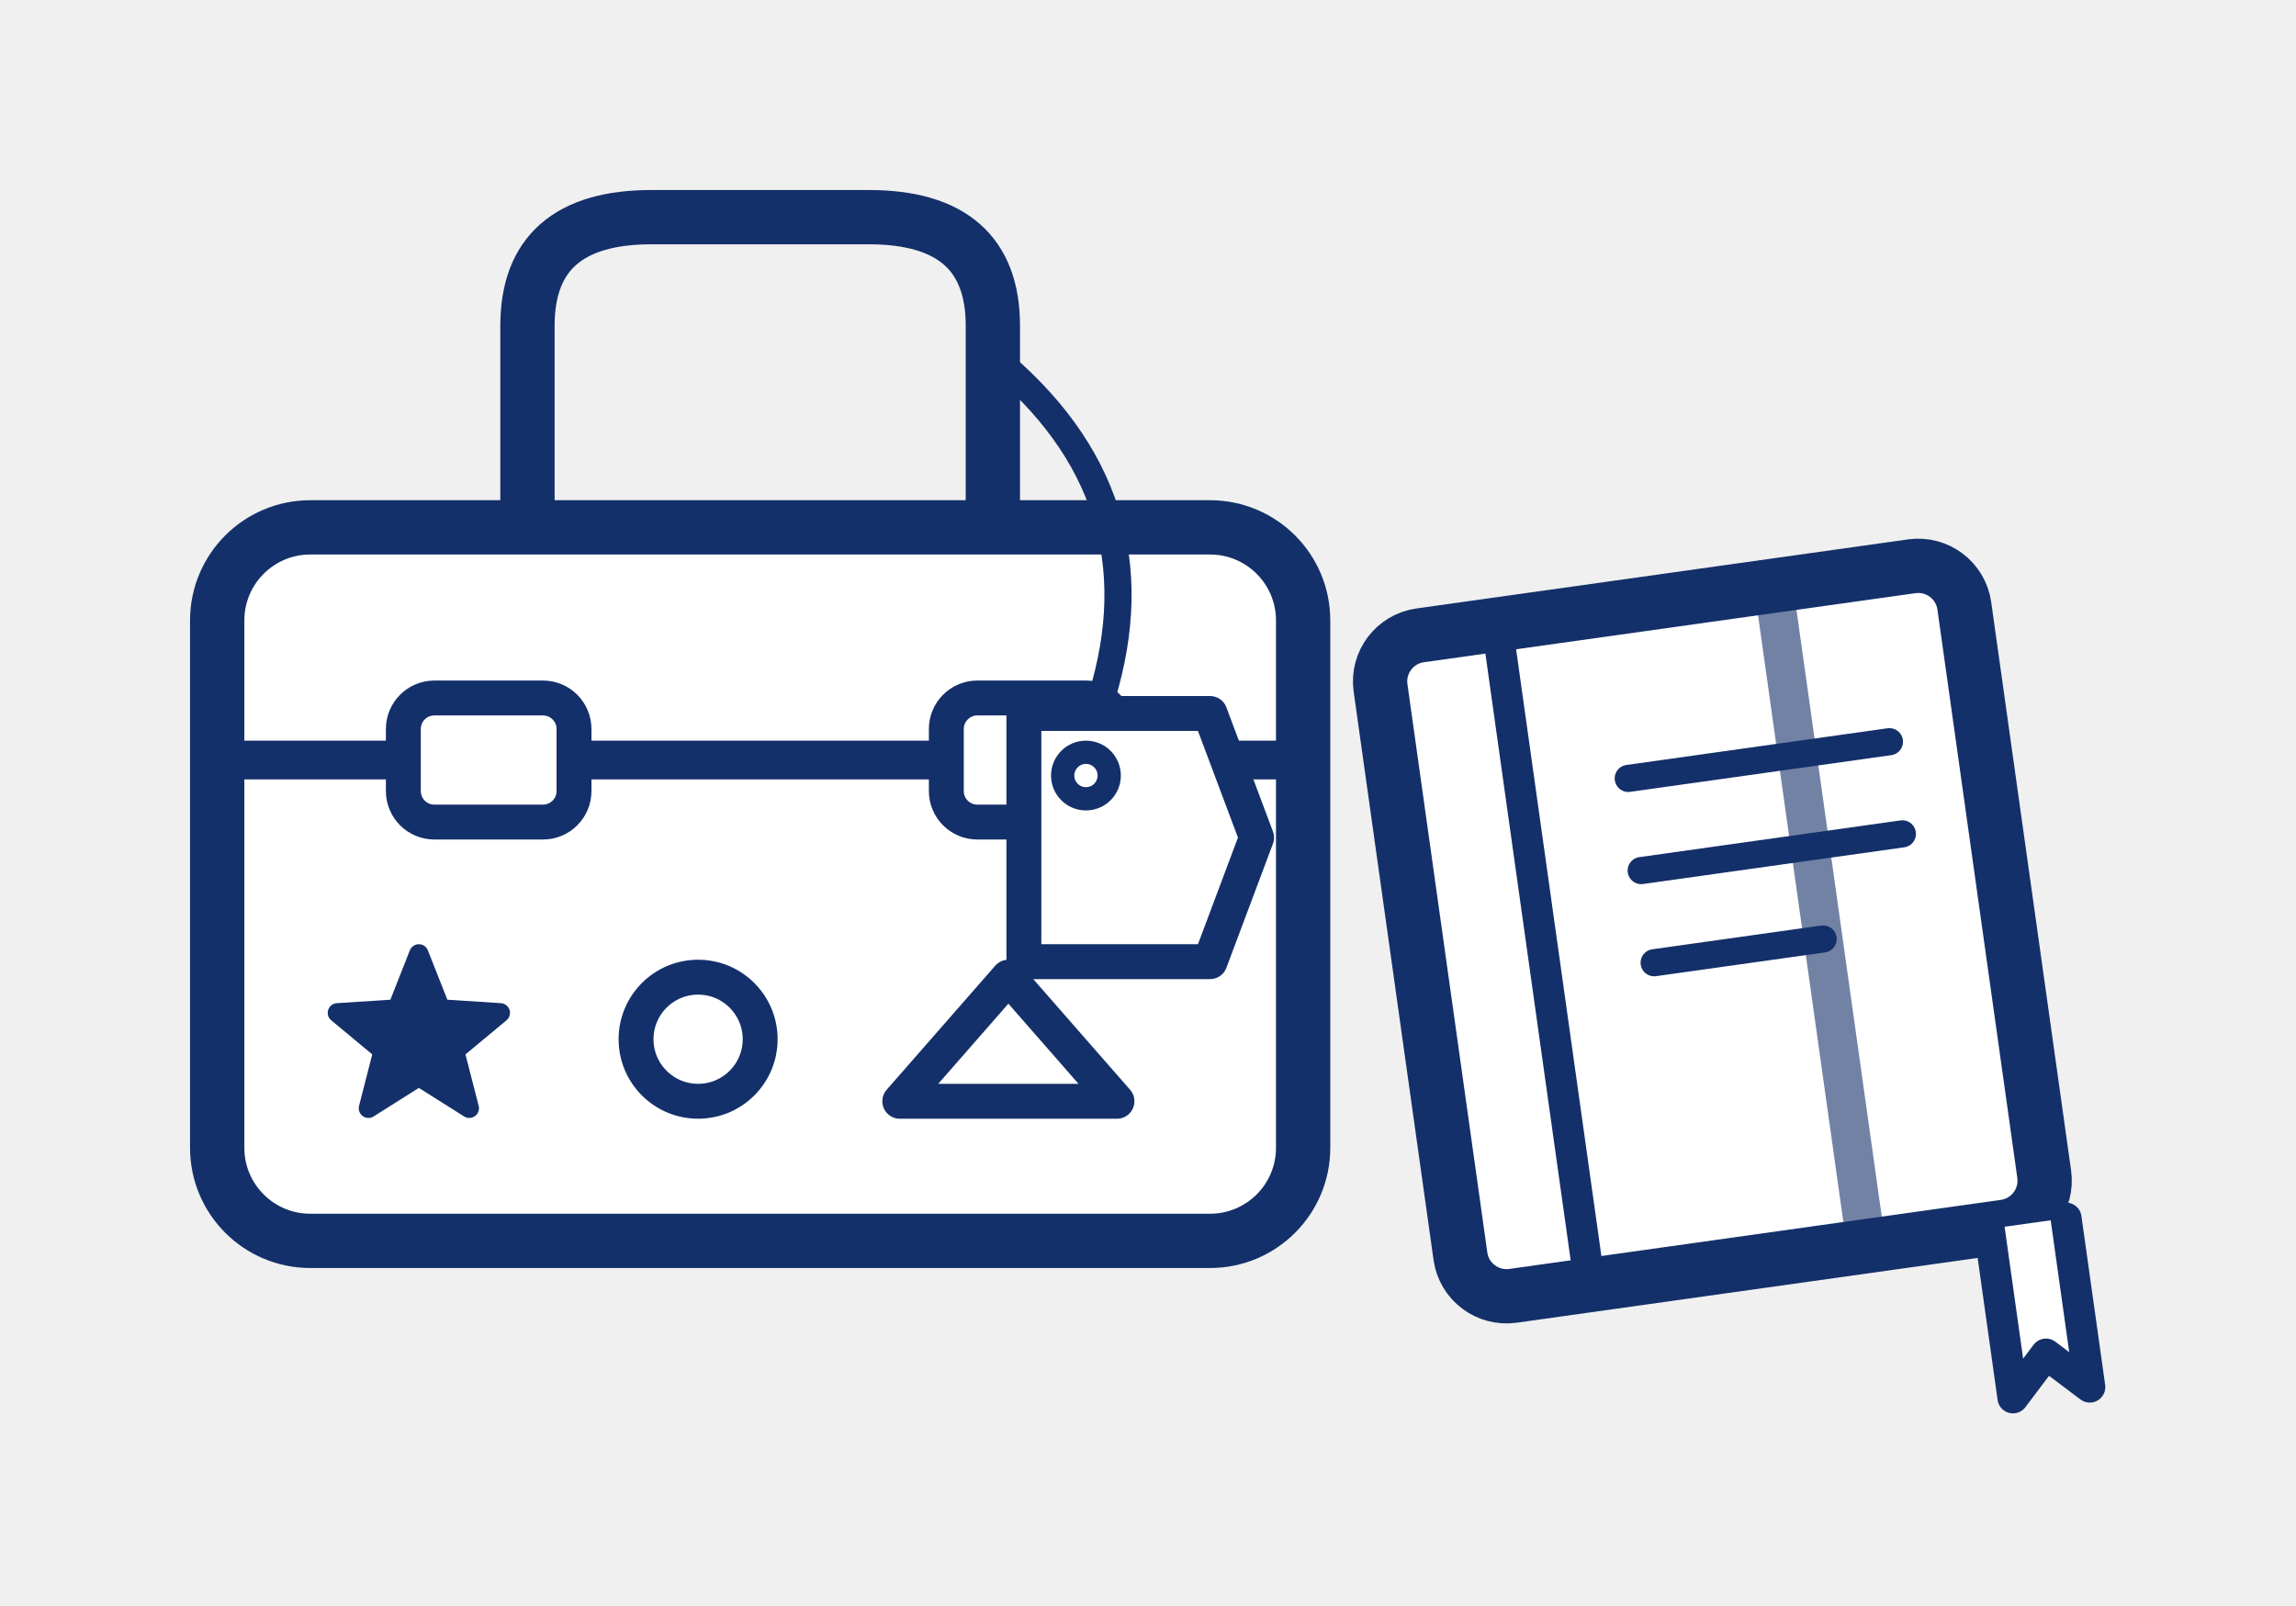
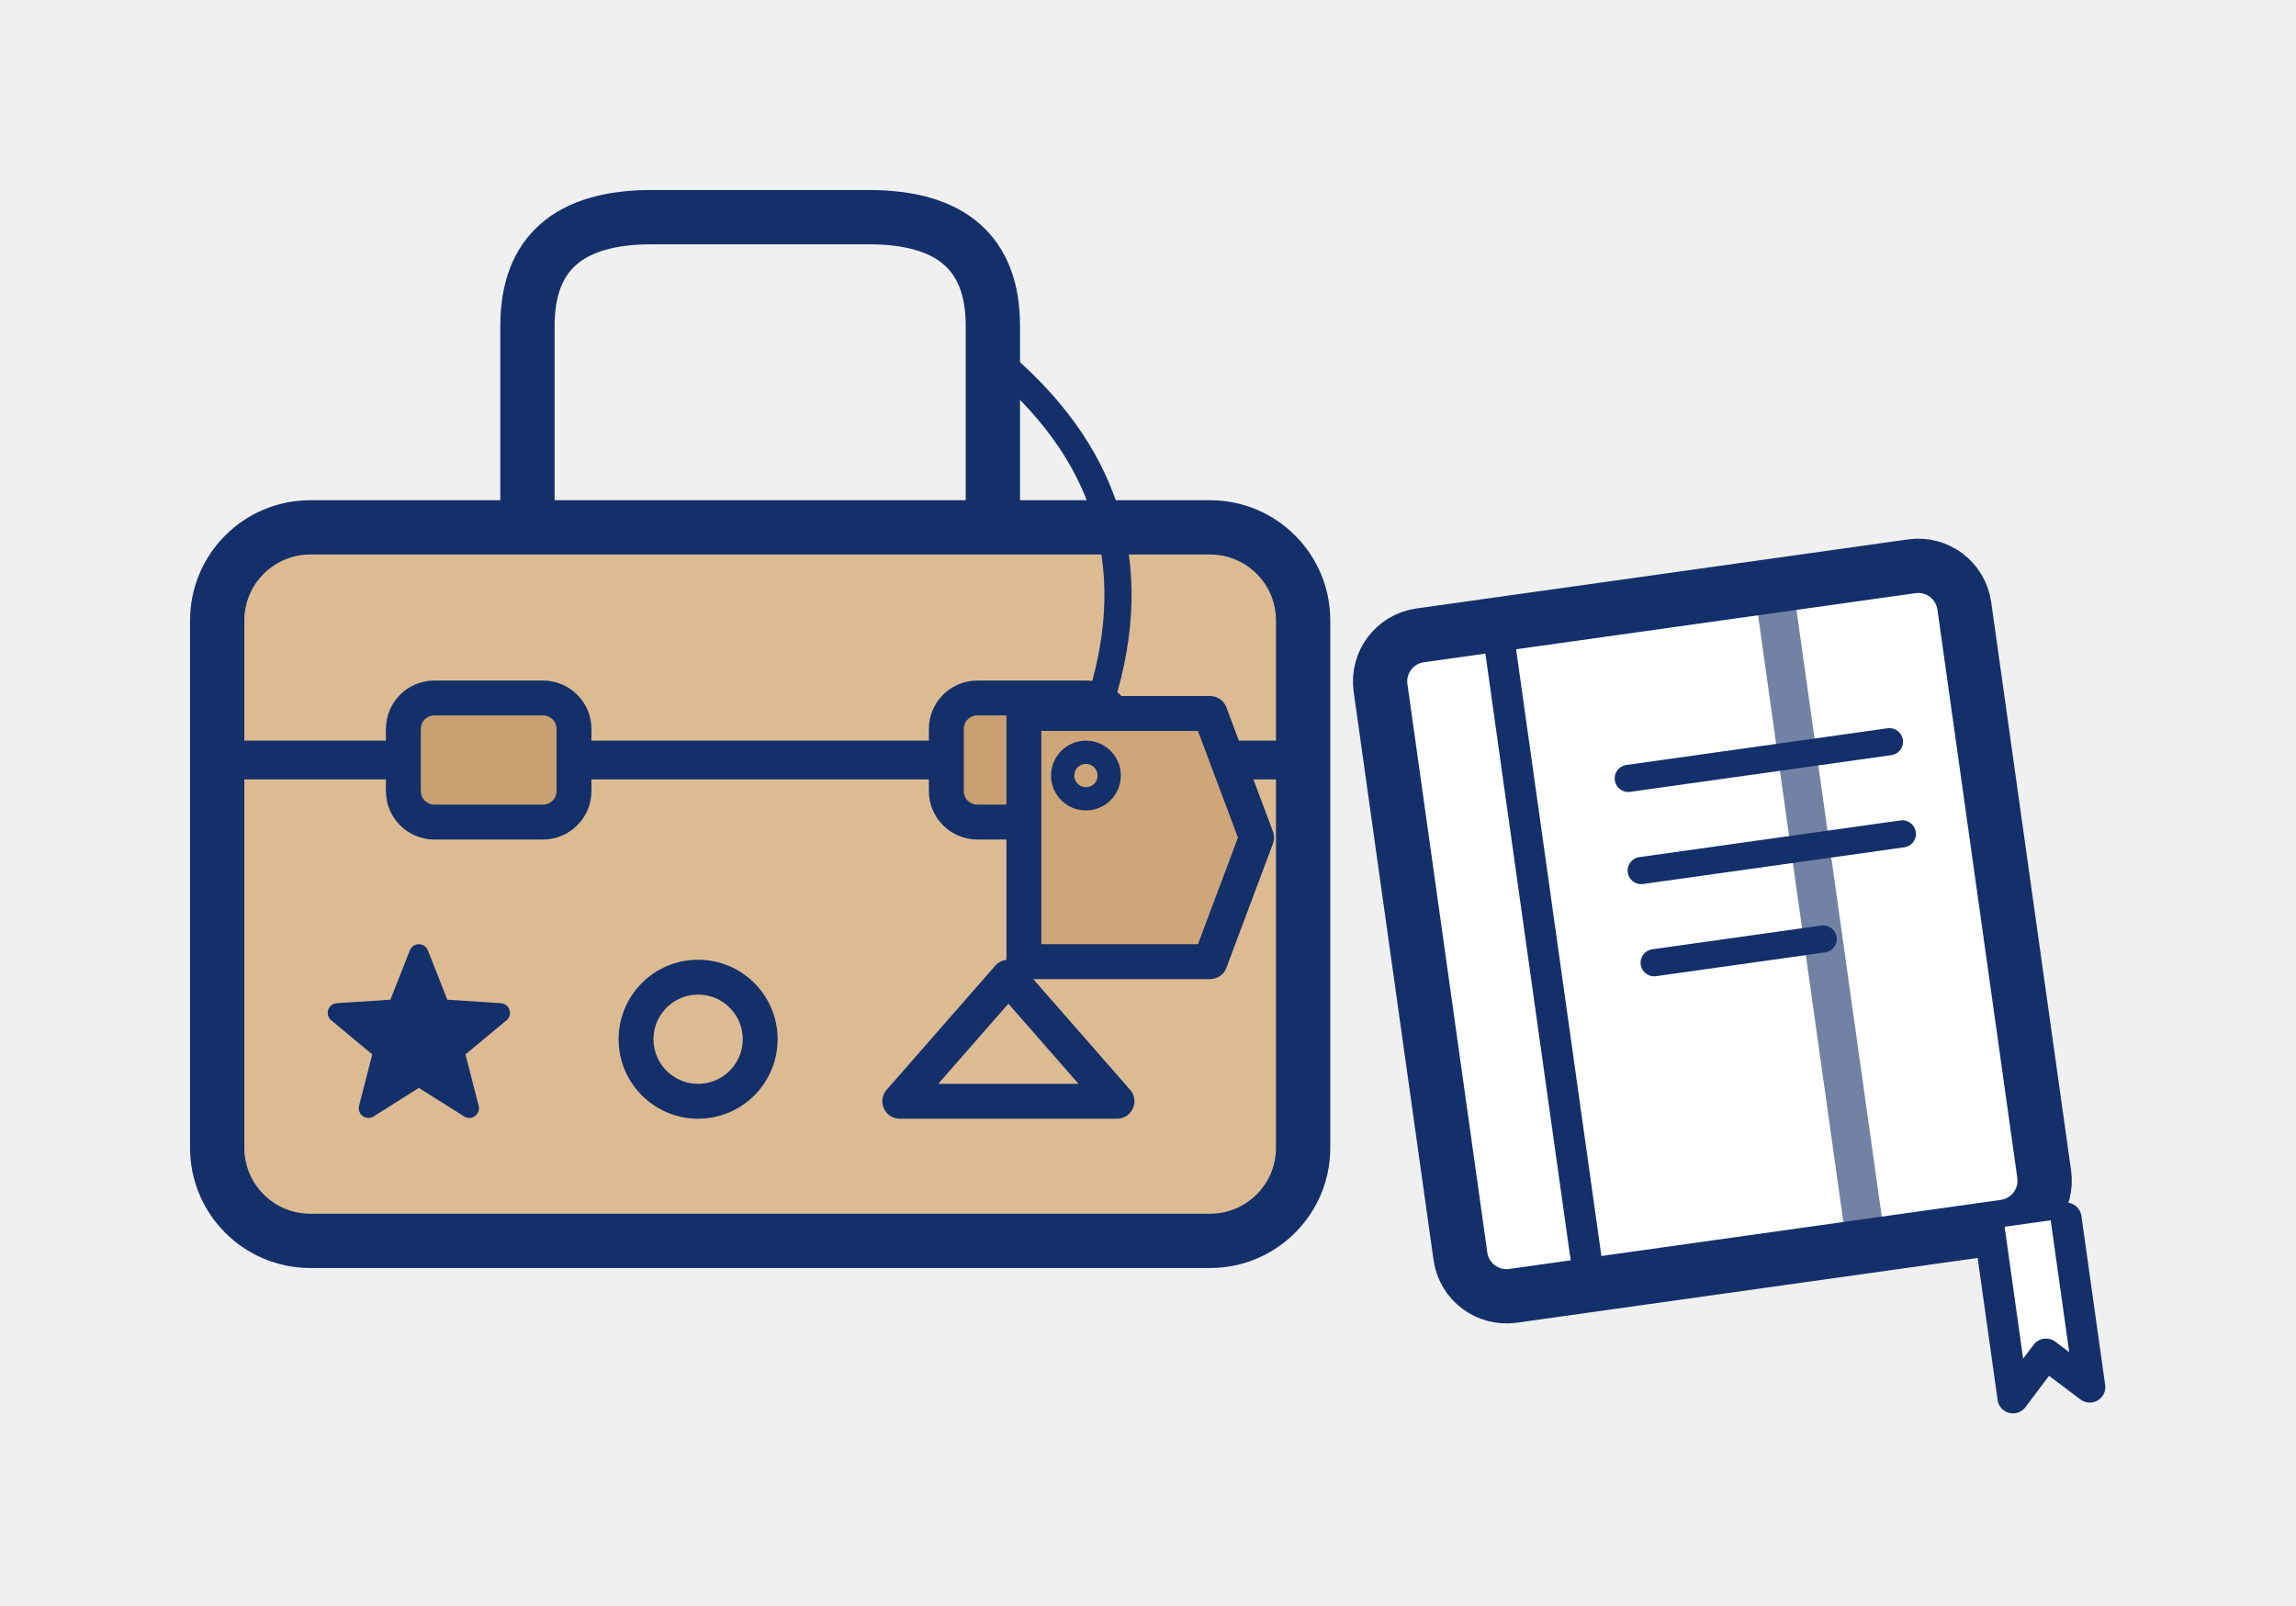
<svg xmlns="http://www.w3.org/2000/svg" viewBox="132 444 296 207" width="296" height="207" aria-hidden="true">
  <g fill="none" stroke="#14306A" stroke-width="7" stroke-linecap="round" stroke-linejoin="round">
    <g id="object-writing-in-transit" transform="translate(160,512)">
      <path d="M40 0 V-26 Q40 -40 56 -40 H84 Q100 -40 100 -26 V0" stroke-width="7" />
-       <rect x="0" y="0" width="140" height="92" rx="12" fill="#fff" />
+       <rect data-case="body" x="0" y="0" width="140" height="92" rx="12" fill="#DDBB92" />
      <path d="M0 30 H140" stroke-width="5" />
-       <rect x="24" y="22" width="22" height="16" rx="4" fill="#fff" stroke-width="4.5" />
-       <rect x="94" y="22" width="22" height="16" rx="4" fill="#fff" stroke-width="4.5" />
+       <rect data-case="clasp" x="24" y="22" width="22" height="16" rx="4" fill="#C9A070" stroke-width="4.5" />
+       <rect data-case="clasp" x="94" y="22" width="22" height="16" rx="4" fill="#C9A070" stroke-width="4.5" />
      <path d="M26.0 55.0 L28.8 62.1 L36.5 62.6 L30.6 67.5 L32.5 74.9 L26.0 70.8 L19.5 74.9 L21.4 67.5 L15.5 62.6 L23.2 62.1 Z" fill="#14306A" stroke-width="2.5" />
      <circle cx="62" cy="66" r="8" stroke-width="4.5" />
      <path d="M88 74 l14 -16 l14 16 Z" stroke-width="4.5" />
      <path d="M100 -22 q22 18 14 44" stroke-width="3.5" />
-       <path d="M104 24 H128 L134 40 L128 56 H104 Z" fill="#fff" stroke-width="4.5" />
+       <path data-case="tag" d="M104 24 H128 L134 40 L128 56 H104 Z" fill="#CFA678" stroke-width="4.5" />
      <circle cx="112" cy="32" r="3" stroke-width="3" />
      <g transform="translate(160,92) rotate(-8)">
        <rect x="0" y="-78" width="76" height="86" rx="6" fill="#fff" />
        <path d="M16 -78 V8" stroke-width="4" />
        <path d="M52 -78 V8" stroke-width="5" stroke-opacity="0.6" />
        <path d="M30 -56 H64 M30 -44 H64 M30 -32 H52" stroke-width="3.5" />
        <path d="M68 8 V30 L73 25 L78 30 V8" fill="#fff" stroke-width="4" />
      </g>
    </g>
  </g>
</svg>
